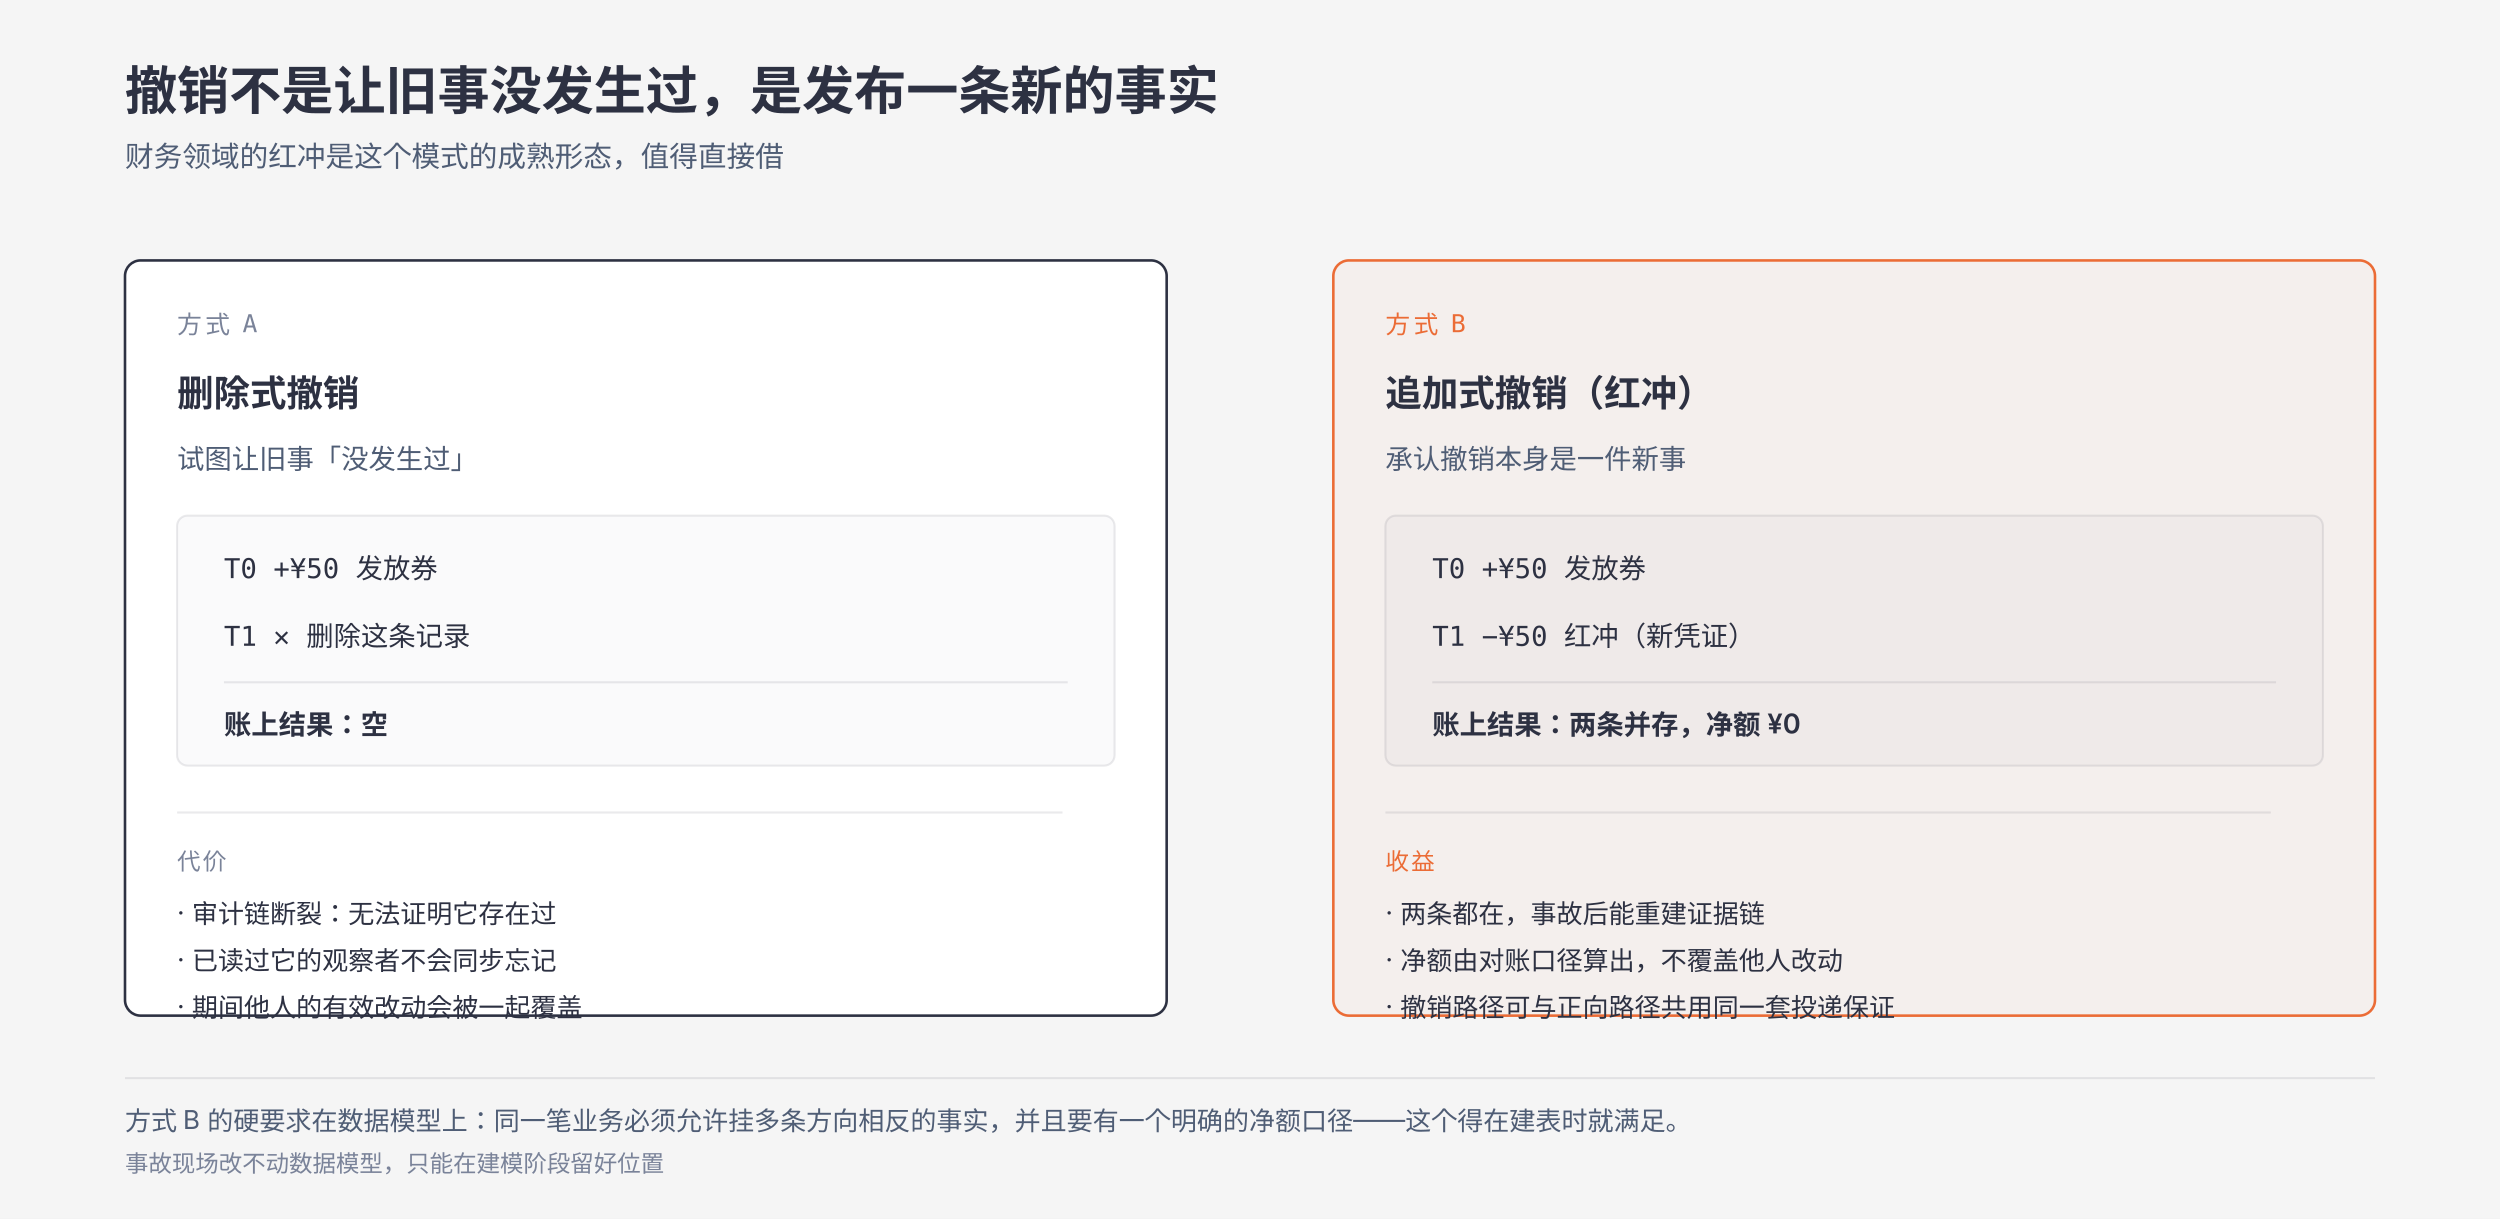
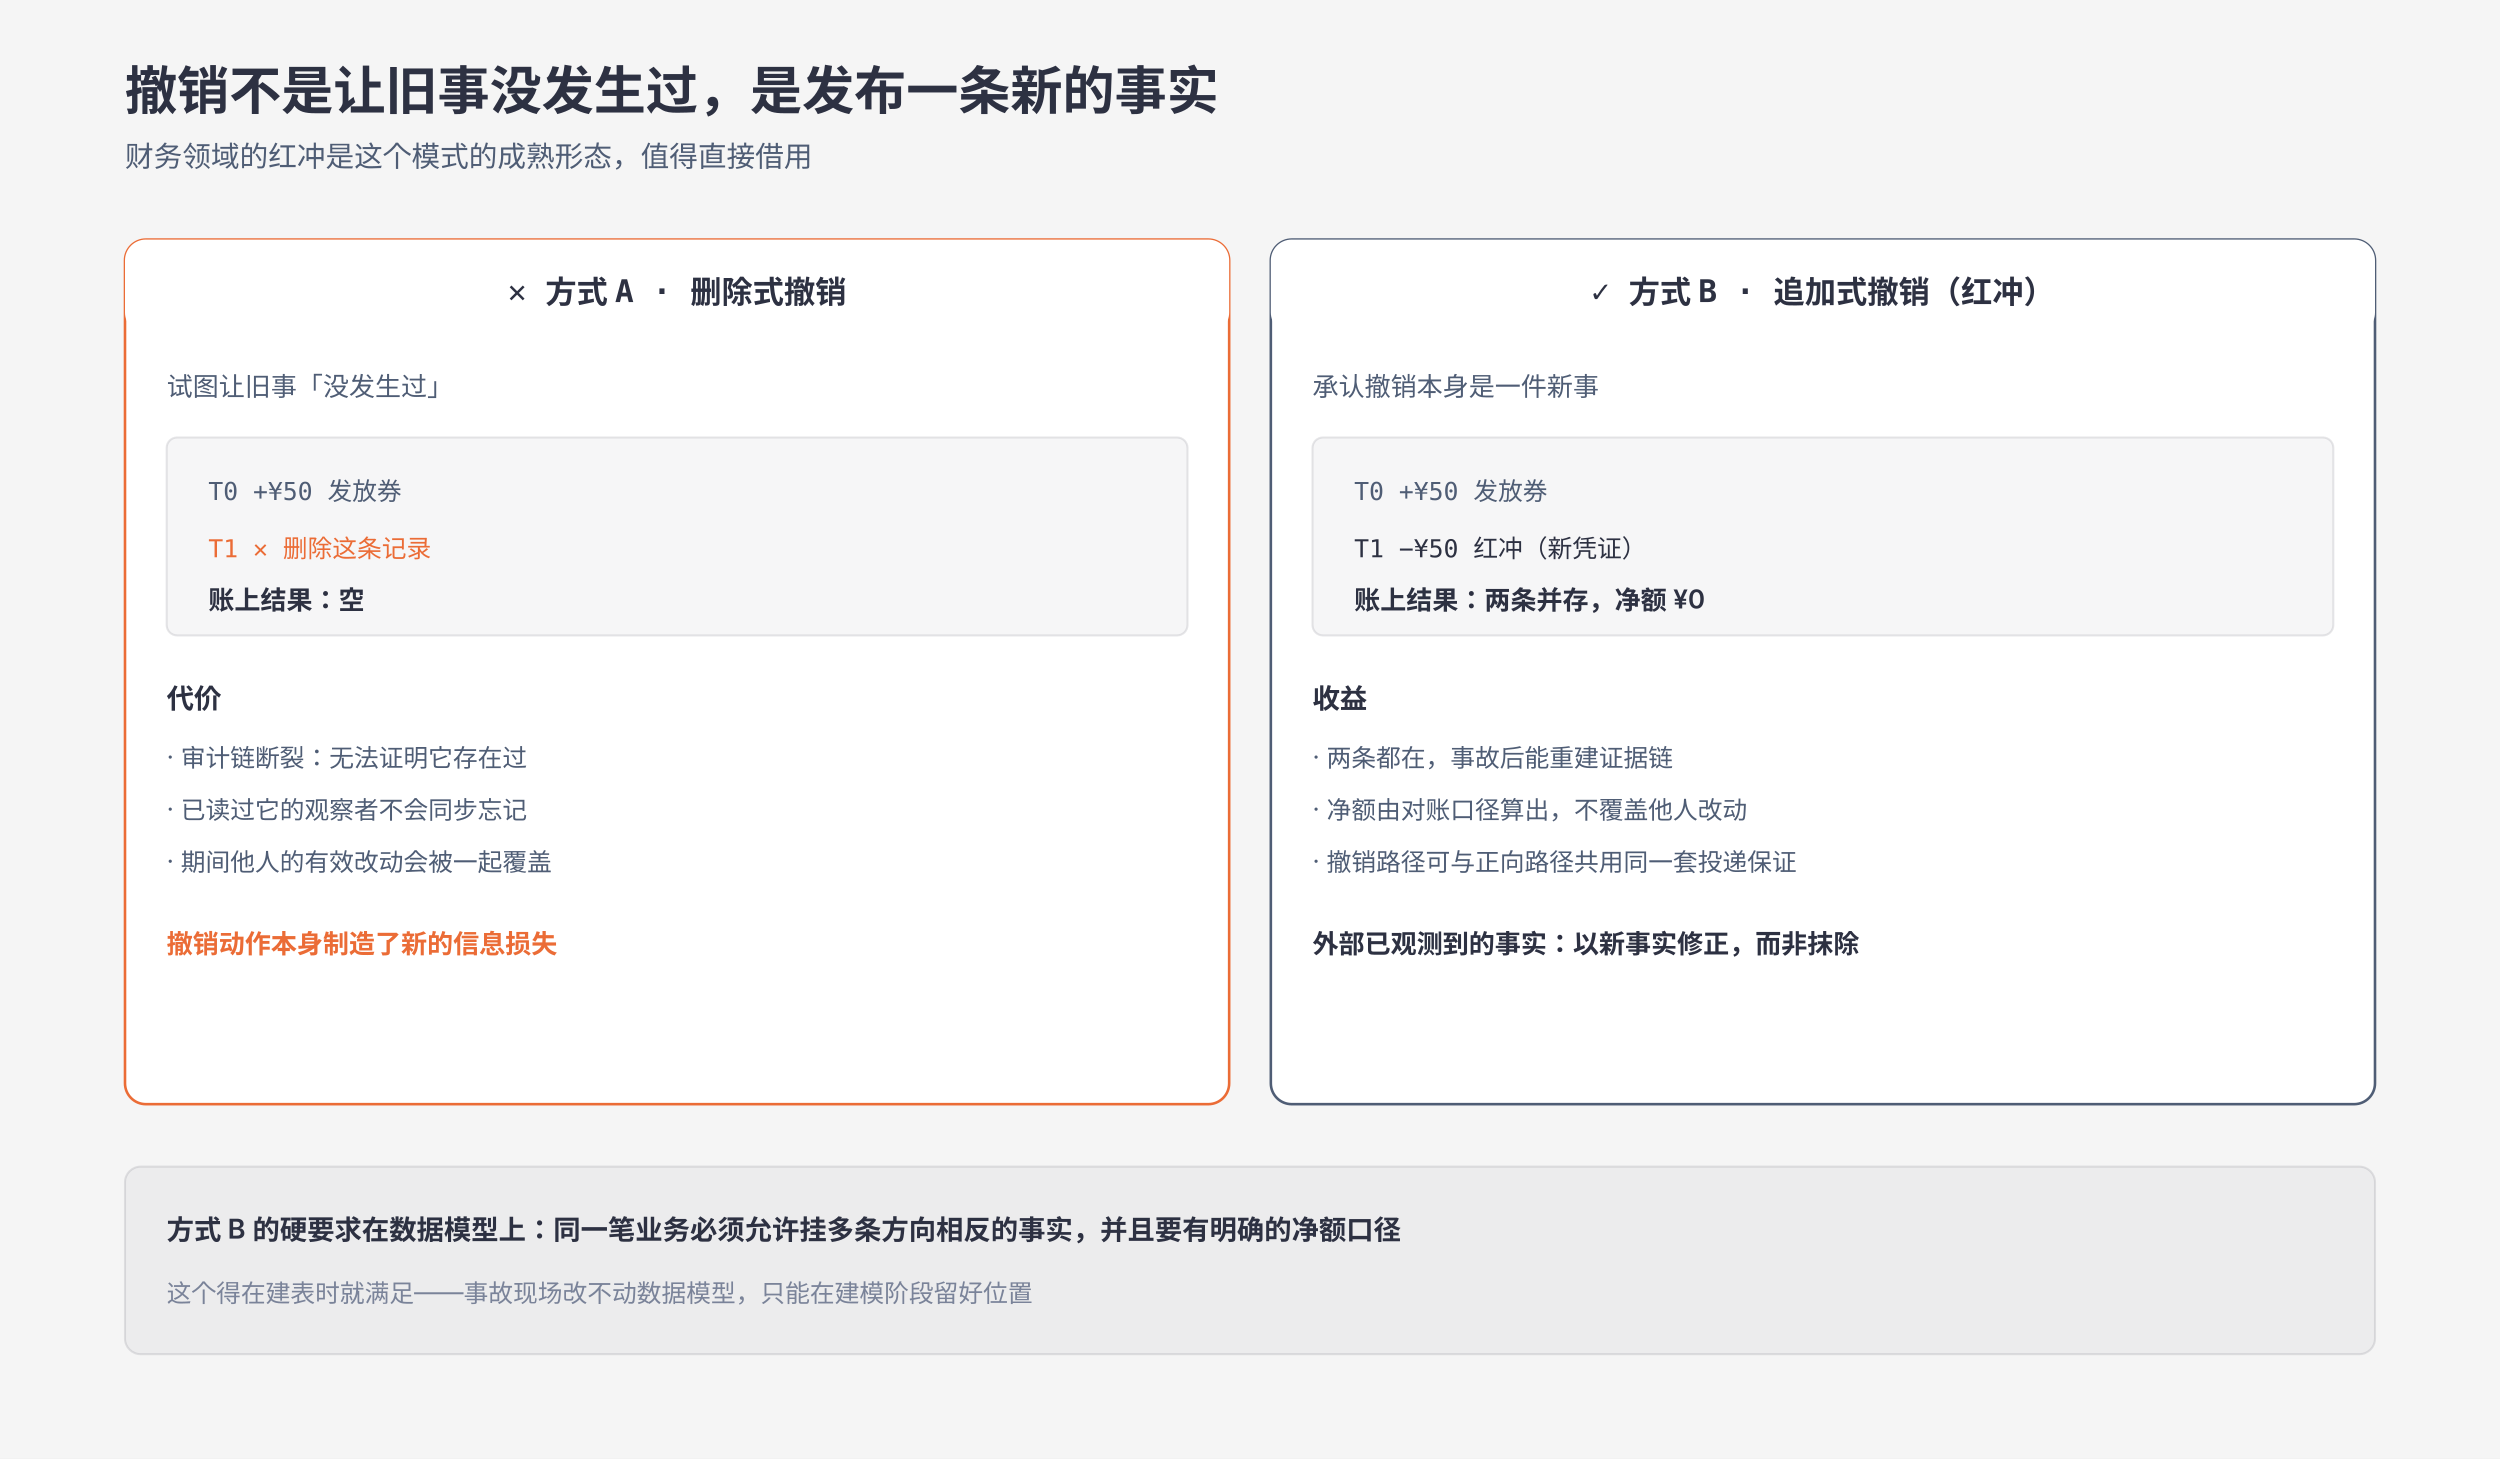
- <svg xmlns="http://www.w3.org/2000/svg" viewBox="0 0 960 468" width="960" height="468" role="img" aria-labelledby="rollback-append-undo-vs-delete-title rollback-append-undo-vs-delete-desc">
+ <svg xmlns="http://www.w3.org/2000/svg" viewBox="0 0 960 560" width="960" height="560" role="img" aria-labelledby="rollback-append-undo-vs-delete-title rollback-append-undo-vs-delete-desc">
  <defs>
    <marker id="arrow" markerWidth="8" markerHeight="6" refX="7" refY="3" orient="auto">
      <polygon points="0 0, 8 3, 0 6" fill="#4f5d75" />
    </marker>
    <marker id="arrow-accent" markerWidth="8" markerHeight="6" refX="7" refY="3" orient="auto">
      <polygon points="0 0, 8 3, 0 6" fill="#eb6c36" />
    </marker>
    <marker id="arrow-link" markerWidth="8" markerHeight="6" refX="7" refY="3" orient="auto">
      <polygon points="0 0, 8 3, 0 6" fill="#2e5aa8" />
    </marker>
  </defs>
  <rect width="100%" height="100%" fill="#f5f5f5" />
  <text x="48" y="42" fill="#2d3142" font-size="20" font-weight="600" font-family="'Geist', -apple-system, 'PingFang SC', 'Microsoft YaHei', sans-serif">撤销不是让旧事没发生过，是发布一条新的事实</text>
-   <text x="48" y="64" fill="#4f5d75" font-size="11" font-family="'Geist', -apple-system, 'PingFang SC', 'Microsoft YaHei', sans-serif">财务领域的红冲是这个模式的成熟形态，值得直接借</text>
-   <rect x="48" y="100" width="400" height="290" rx="6" fill="#ffffff" stroke="#2d3142" stroke-width="1" />
-   <text x="68" y="128" fill="#7a8399" font-size="9.5" font-family="'Geist Mono', 'SF Mono', Menlo, monospace" letter-spacing="0.14em">方式 A</text>
-   <text x="68" y="156" fill="#2d3142" font-size="14" font-weight="600" font-family="'Geist', -apple-system, 'PingFang SC', 'Microsoft YaHei', sans-serif">删除式撤销</text>
-   <text x="68" y="180" fill="#4f5d75" font-size="10.5" font-family="'Geist', -apple-system, 'PingFang SC', 'Microsoft YaHei', sans-serif">试图让旧事「没发生过」</text>
-   <rect x="68" y="198" width="360" height="96" rx="4" fill="rgba(45,49,66,0.02)" stroke="rgba(45,49,66,0.10)" stroke-width="0.8" />
-   <text x="86" y="222" fill="#2d3142" font-size="10.5" font-family="'Geist Mono', 'SF Mono', Menlo, monospace">T0   +¥50    发放券</text>
-   <text x="86" y="248" fill="#2d3142" font-size="10.5" font-family="'Geist Mono', 'SF Mono', Menlo, monospace">T1   ✕       删除这条记录</text>
-   <line x1="86" y1="262" x2="410" y2="262" stroke="rgba(45,49,66,0.10)" stroke-width="0.8" />
-   <text x="86" y="282" fill="#2d3142" font-size="10.5" font-weight="600" font-family="'Geist', -apple-system, 'PingFang SC', 'Microsoft YaHei', sans-serif">账上结果：空</text>
-   <line x1="68" y1="312" x2="408" y2="312" stroke="rgba(45,49,66,0.10)" stroke-width="0.8" />
-   <text x="68" y="334" fill="#7a8399" font-size="9" font-family="'Geist Mono', 'SF Mono', Menlo, monospace" letter-spacing="0.1em">代价</text>
-   <text x="68" y="354" fill="#2d3142" font-size="10" font-family="'Geist', -apple-system, 'PingFang SC', 'Microsoft YaHei', sans-serif">· 审计链断裂：无法证明它存在过</text>
-   <text x="68" y="372" fill="#2d3142" font-size="10" font-family="'Geist', -apple-system, 'PingFang SC', 'Microsoft YaHei', sans-serif">· 已读过它的观察者不会同步忘记</text>
-   <text x="68" y="390" fill="#2d3142" font-size="10" font-family="'Geist', -apple-system, 'PingFang SC', 'Microsoft YaHei', sans-serif">· 期间他人的有效改动会被一起覆盖</text>
-   <rect x="512" y="100" width="400" height="290" rx="6" fill="rgba(235,108,54,0.04)" stroke="#eb6c36" stroke-width="1" />
-   <text x="532" y="128" fill="#eb6c36" font-size="9.5" font-family="'Geist Mono', 'SF Mono', Menlo, monospace" letter-spacing="0.14em">方式 B</text>
-   <text x="532" y="156" fill="#2d3142" font-size="14" font-weight="600" font-family="'Geist', -apple-system, 'PingFang SC', 'Microsoft YaHei', sans-serif">追加式撤销（红冲）</text>
-   <text x="532" y="180" fill="#4f5d75" font-size="10.5" font-family="'Geist', -apple-system, 'PingFang SC', 'Microsoft YaHei', sans-serif">承认撤销本身是一件新事</text>
-   <rect x="532" y="198" width="360" height="96" rx="4" fill="rgba(45,49,66,0.02)" stroke="rgba(45,49,66,0.10)" stroke-width="0.8" />
-   <text x="550" y="222" fill="#2d3142" font-size="10.5" font-family="'Geist Mono', 'SF Mono', Menlo, monospace">T0   +¥50    发放券</text>
-   <text x="550" y="248" fill="#2d3142" font-size="10.5" font-family="'Geist Mono', 'SF Mono', Menlo, monospace">T1   −¥50    红冲（新凭证）</text>
-   <line x1="550" y1="262" x2="874" y2="262" stroke="rgba(45,49,66,0.10)" stroke-width="0.8" />
-   <text x="550" y="282" fill="#2d3142" font-size="10.5" font-weight="600" font-family="'Geist', -apple-system, 'PingFang SC', 'Microsoft YaHei', sans-serif">账上结果：两条并存，净额 ¥0</text>
-   <line x1="532" y1="312" x2="872" y2="312" stroke="rgba(45,49,66,0.10)" stroke-width="0.8" />
-   <text x="532" y="334" fill="#eb6c36" font-size="9" font-family="'Geist Mono', 'SF Mono', Menlo, monospace" letter-spacing="0.1em">收益</text>
-   <text x="532" y="354" fill="#2d3142" font-size="10" font-family="'Geist', -apple-system, 'PingFang SC', 'Microsoft YaHei', sans-serif">· 两条都在，事故后能重建证据链</text>
-   <text x="532" y="372" fill="#2d3142" font-size="10" font-family="'Geist', -apple-system, 'PingFang SC', 'Microsoft YaHei', sans-serif">· 净额由对账口径算出，不覆盖他人改动</text>
-   <text x="532" y="390" fill="#2d3142" font-size="10" font-family="'Geist', -apple-system, 'PingFang SC', 'Microsoft YaHei', sans-serif">· 撤销路径可与正向路径共用同一套投递保证</text>
-   <line x1="48" y1="414" x2="912" y2="414" stroke="rgba(45,49,66,0.10)" stroke-width="0.8" />
-   <text x="48" y="434" fill="#4f5d75" font-size="10" font-family="'Geist', -apple-system, 'PingFang SC', 'Microsoft YaHei', sans-serif">方式 B 的硬要求在数据模型上：同一笔业务必须允许挂多条方向相反的事实，并且要有一个明确的净额口径——这个得在建表时就满足。</text>
-   <text x="48" y="450" fill="#7a8399" font-size="9" font-family="'Geist Mono', 'SF Mono', Menlo, monospace">事故现场改不动数据模型，只能在建模阶段留好位置</text>
+   <text x="48" y="64" fill="#4f5d75" font-size="11" font-family="'Geist', -apple-system, 'PingFang SC', 'Microsoft YaHei', sans-serif">财务领域的红冲是这个模式的成熟形态，值得直接借用</text>
+   <rect x="48" y="92" width="424" height="332" rx="8" fill="#ffffff" stroke="#eb6c36" stroke-width="1" />
+   <rect x="48" y="92" width="424" height="36" rx="8" fill="#ffffff" />
+   <text x="260" y="116" fill="#2d3142" font-size="12" font-weight="700" font-family="'Geist Mono', 'SF Mono', Menlo, monospace" text-anchor="middle">✕ 方式 A · 删除式撤销</text>
+   <text x="64" y="152" fill="#4f5d75" font-size="10" font-family="'Geist', -apple-system, 'PingFang SC', 'Microsoft YaHei', sans-serif">试图让旧事「没发生过」</text>
+   <rect x="64" y="168" width="392" height="76" rx="4" fill="rgba(45,49,66,0.04)" stroke="rgba(45,49,66,0.12)" stroke-width="0.8" />
+   <text x="80" y="192" fill="#4f5d75" font-size="9.5" font-family="'Geist Mono', 'SF Mono', Menlo, monospace">T0   +¥50    发放券</text>
+   <text x="80" y="214" fill="#eb6c36" font-size="9.5" font-family="'Geist Mono', 'SF Mono', Menlo, monospace">T1   ✕       删除这条记录</text>
+   <text x="80" y="234" fill="#2d3142" font-size="10" font-weight="600" font-family="'Geist', -apple-system, 'PingFang SC', 'Microsoft YaHei', sans-serif">账上结果：空</text>
+   <text x="64" y="272" fill="#2d3142" font-size="10.5" font-weight="600" font-family="'Geist', -apple-system, 'PingFang SC', 'Microsoft YaHei', sans-serif">代价</text>
+   <text x="64" y="294" fill="#4f5d75" font-size="9.5" font-family="'Geist', -apple-system, 'PingFang SC', 'Microsoft YaHei', sans-serif">· 审计链断裂：无法证明它存在过</text>
+   <text x="64" y="314" fill="#4f5d75" font-size="9.5" font-family="'Geist', -apple-system, 'PingFang SC', 'Microsoft YaHei', sans-serif">· 已读过它的观察者不会同步忘记</text>
+   <text x="64" y="334" fill="#4f5d75" font-size="9.5" font-family="'Geist', -apple-system, 'PingFang SC', 'Microsoft YaHei', sans-serif">· 期间他人的有效改动会被一起覆盖</text>
+   <text x="64" y="366" fill="#eb6c36" font-size="10" font-weight="600" font-family="'Geist', -apple-system, 'PingFang SC', 'Microsoft YaHei', sans-serif">撤销动作本身制造了新的信息损失</text>
+   <rect x="488" y="92" width="424" height="332" rx="8" fill="#ffffff" stroke="#4f5d75" stroke-width="1" />
+   <rect x="488" y="92" width="424" height="36" rx="8" fill="#ffffff" />
+   <text x="700" y="116" fill="#2d3142" font-size="12" font-weight="700" font-family="'Geist Mono', 'SF Mono', Menlo, monospace" text-anchor="middle">✓ 方式 B · 追加式撤销（红冲）</text>
+   <text x="504" y="152" fill="#4f5d75" font-size="10" font-family="'Geist', -apple-system, 'PingFang SC', 'Microsoft YaHei', sans-serif">承认撤销本身是一件新事</text>
+   <rect x="504" y="168" width="392" height="76" rx="4" fill="rgba(45,49,66,0.04)" stroke="rgba(45,49,66,0.12)" stroke-width="0.8" />
+   <text x="520" y="192" fill="#4f5d75" font-size="9.5" font-family="'Geist Mono', 'SF Mono', Menlo, monospace">T0   +¥50    发放券</text>
+   <text x="520" y="214" fill="#2d3142" font-size="9.5" font-family="'Geist Mono', 'SF Mono', Menlo, monospace">T1   −¥50    红冲（新凭证）</text>
+   <text x="520" y="234" fill="#2d3142" font-size="10" font-weight="600" font-family="'Geist', -apple-system, 'PingFang SC', 'Microsoft YaHei', sans-serif">账上结果：两条并存，净额 ¥0</text>
+   <text x="504" y="272" fill="#2d3142" font-size="10.5" font-weight="600" font-family="'Geist', -apple-system, 'PingFang SC', 'Microsoft YaHei', sans-serif">收益</text>
+   <text x="504" y="294" fill="#4f5d75" font-size="9.5" font-family="'Geist', -apple-system, 'PingFang SC', 'Microsoft YaHei', sans-serif">· 两条都在，事故后能重建证据链</text>
+   <text x="504" y="314" fill="#4f5d75" font-size="9.5" font-family="'Geist', -apple-system, 'PingFang SC', 'Microsoft YaHei', sans-serif">· 净额由对账口径算出，不覆盖他人改动</text>
+   <text x="504" y="334" fill="#4f5d75" font-size="9.5" font-family="'Geist', -apple-system, 'PingFang SC', 'Microsoft YaHei', sans-serif">· 撤销路径可与正向路径共用同一套投递保证</text>
+   <text x="504" y="366" fill="#2d3142" font-size="10" font-weight="600" font-family="'Geist', -apple-system, 'PingFang SC', 'Microsoft YaHei', sans-serif">外部已观测到的事实：以新事实修正，而非抹除</text>
+   <rect x="48" y="448" width="864" height="72" rx="6" fill="rgba(45,49,66,0.04)" stroke="rgba(45,49,66,0.12)" stroke-width="0.8" />
+   <text x="64" y="476" fill="#2d3142" font-size="10.5" font-weight="600" font-family="'Geist', -apple-system, 'PingFang SC', 'Microsoft YaHei', sans-serif">方式 B 的硬要求在数据模型上：同一笔业务必须允许挂多条方向相反的事实，并且要有明确的净额口径</text>
+   <text x="64" y="500" fill="#7a8399" font-size="9.5" font-family="'Geist', -apple-system, 'PingFang SC', 'Microsoft YaHei', sans-serif">这个得在建表时就满足——事故现场改不动数据模型，只能在建模阶段留好位置</text>
</svg>
